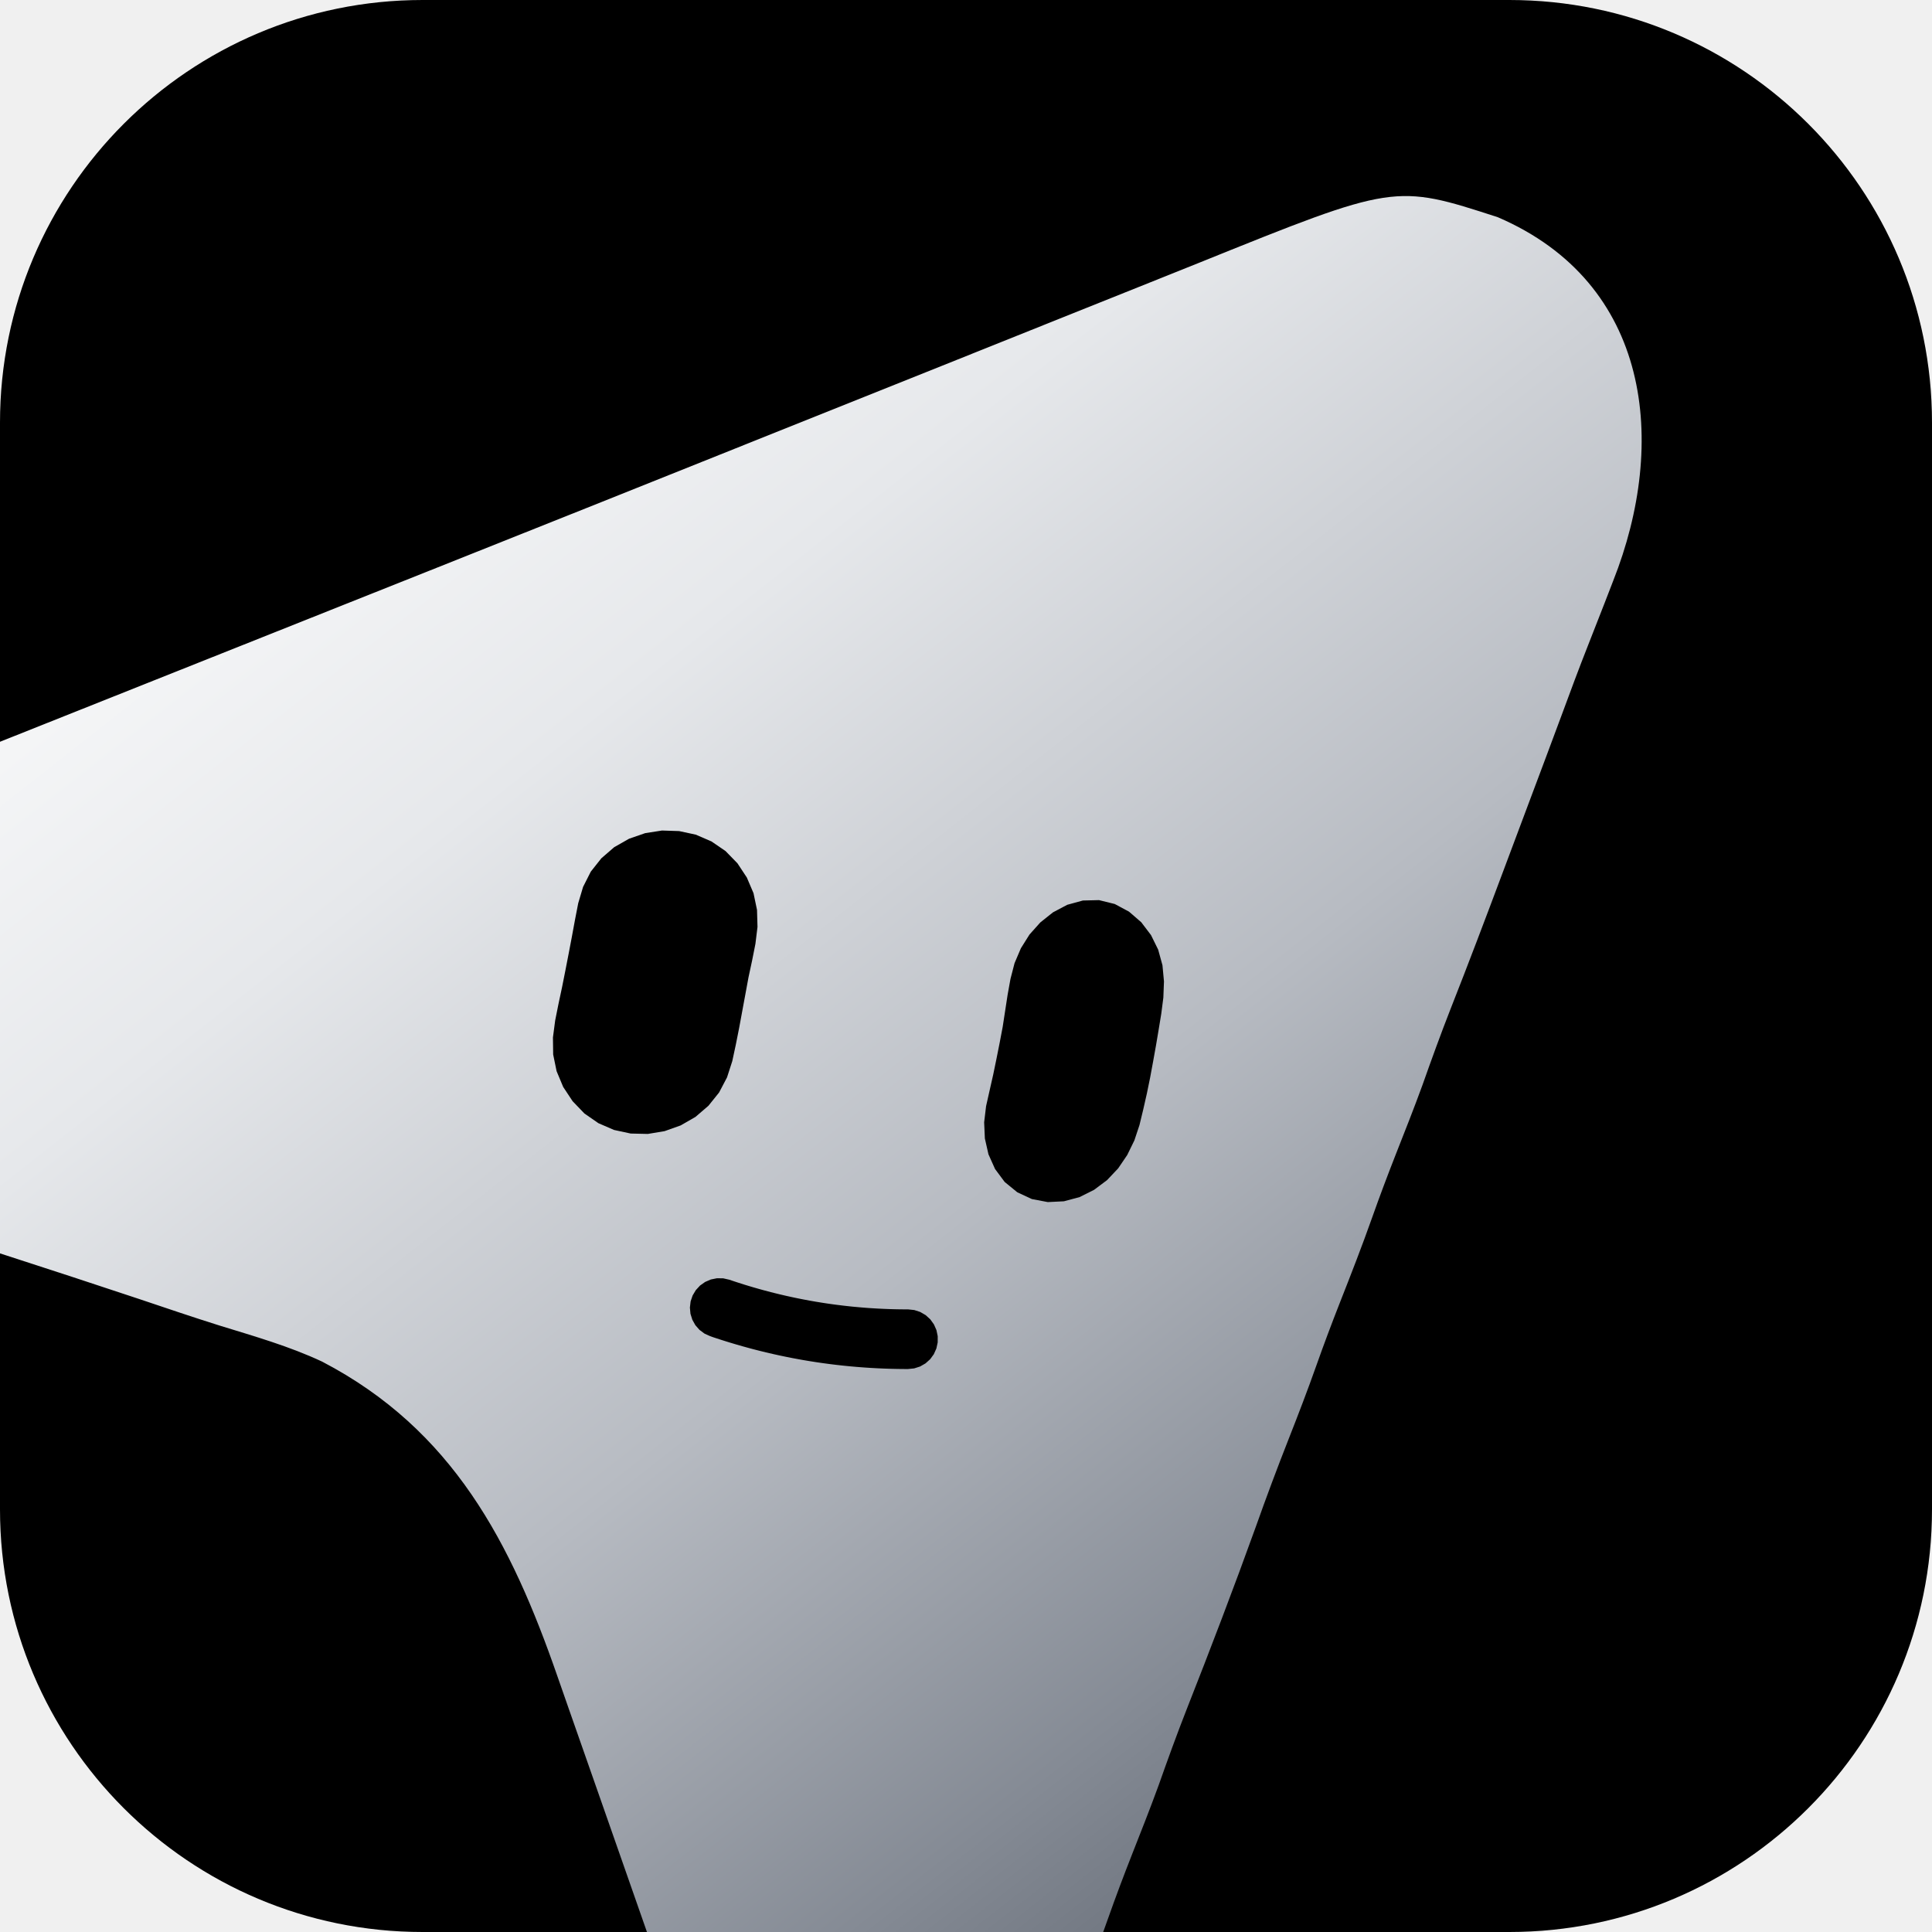
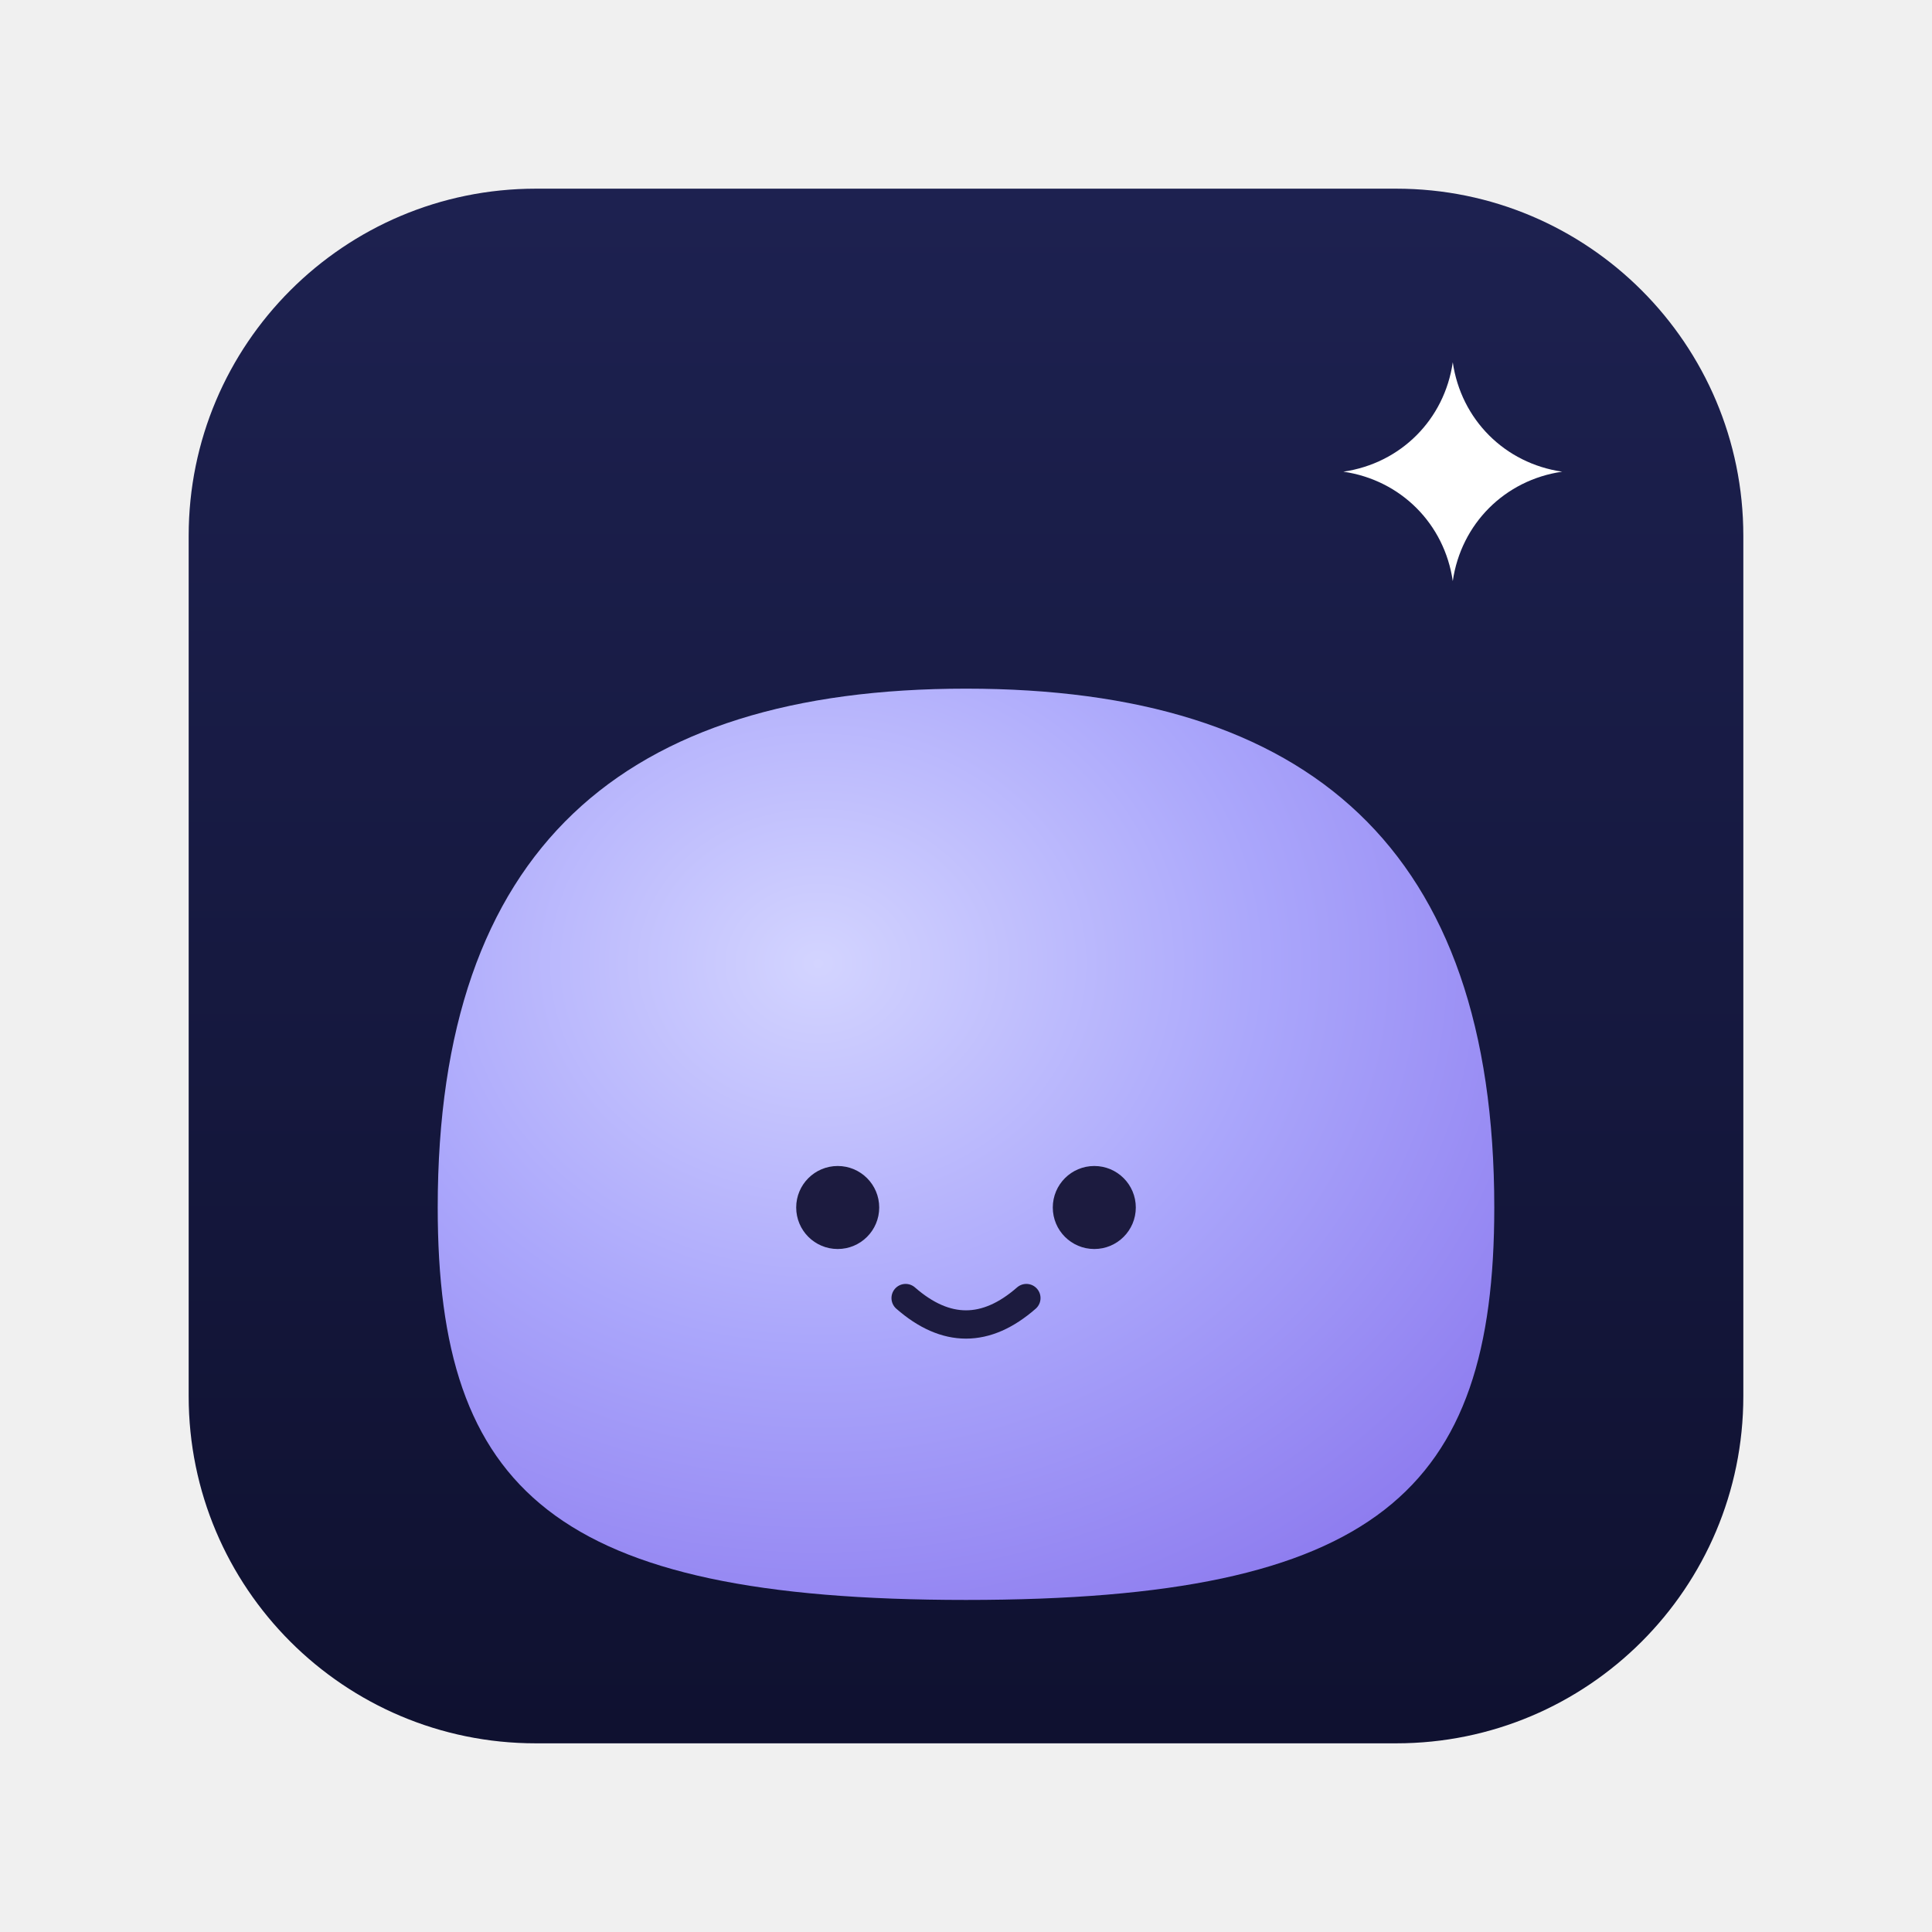
- <svg xmlns="http://www.w3.org/2000/svg" viewBox="0 0 1024 1024" role="img" aria-labelledby="title desc">
+ <svg xmlns="http://www.w3.org/2000/svg" viewBox="0 0 1024 1024" role="img" aria-label="ASTER">
  <defs>
-     <clipPath id="tile">
-       <rect width="1024" height="1024" rx="224" />
-     </clipPath>
-     <linearGradient id="mascot-grey" x1="18%" y1="10%" x2="84%" y2="94%">
-       <stop offset="0" stop-color="#FFFFFF" />
-       <stop offset="0.28" stop-color="#E6E8EB" />
-       <stop offset="0.58" stop-color="#B7BBC2" />
-       <stop offset="0.82" stop-color="#848A94" />
-       <stop offset="1" stop-color="#5B616B" />
+     <linearGradient id="aster-tile" x1="0" y1="0" x2="0" y2="1">
+       <stop offset="0" stop-color="#1d2150" />
+       <stop offset="1" stop-color="#0f1130" />
    </linearGradient>
+     <radialGradient id="aster-blob" cx="0.36" cy="0.3" r="0.85">
+       <stop offset="0" stop-color="#d3d4ff" />
+       <stop offset="0.5" stop-color="#aaa6fb" />
+       <stop offset="1" stop-color="#8b78ee" />
+     </radialGradient>
  </defs>
-   <g clip-path="url(#tile)">
-     <rect width="1024" height="1024" fill="#000000" />
-     <path fill="url(#mascot-grey)" fill-rule="evenodd" d="M 855.02 307.86 C 853.52 311.72 852.03 315.58 850.54 319.44 C 847.65 326.93 844.71 334.40 841.76 341.87 C 836.84 354.31 832.20 366.84 827.57 379.39 C 821.95 394.57 816.25 409.71 810.56 424.86 C 805.83 437.46 801.11 450.05 796.40 462.65 C 787.38 486.76 778.27 510.81 768.83 534.76 C 763.60 548.10 758.73 561.55 753.95 575.06 C 749.45 587.42 744.60 599.64 739.78 611.88 C 735.43 622.96 731.25 634.06 727.28 645.28 C 721.93 660.40 716.12 675.31 710.24 690.23 C 705.89 701.30 701.71 712.41 697.74 723.63 C 693.08 736.80 688.09 749.80 682.97 762.80 C 676.91 778.19 671.13 793.65 665.60 809.25 C 653.91 841.70 641.59 873.92 628.95 906.00 C 623.71 919.35 618.85 932.79 614.07 946.31 C 609.57 958.67 604.72 970.89 599.90 983.13 C 595.55 994.20 591.37 1005.31 587.40 1016.53 C 553.14 1112.62 553.14 1112.62 516.31 1130.67 C 484.93 1144.17 457.26 1148.81 424.19 1137.67 C 400.29 1127.05 375.46 1112.10 364.88 1086.92 C 364.25 1085.10 363.61 1083.28 362.96 1081.41 C 362.22 1079.31 361.48 1077.21 360.72 1075.05 C 359.54 1071.62 359.54 1071.62 358.33 1068.13 C 357.48 1065.70 356.63 1063.28 355.75 1060.79 C 353.91 1055.53 352.07 1050.26 350.24 1045.00 C 347.33 1036.64 344.40 1028.28 341.47 1019.93 C 333.12 996.17 324.81 972.41 316.52 948.64 C 311.44 934.09 306.34 919.55 301.23 905.02 C 299.29 899.50 297.37 893.99 295.45 888.47 C 270.91 817.76 240.19 757.92 170.76 721.70 C 153.30 713.50 134.62 708.21 116.24 702.53 C 101.98 698.05 87.84 693.23 73.67 688.47 C 50.38 680.71 27.06 673.07 3.70 665.52 C -1.79 663.74 -7.29 661.95 -12.78 660.17 C -23.39 656.72 -34.01 653.33 -44.64 649.96 C -82.46 637.86 -119.55 625.93 -140.31 589.31 C -154.81 554.43 -162.14 524.71 -148.01 488.11 C -134.11 458.09 -112.06 437.84 -81.52 425.66 C -78.53 424.47 -75.54 423.27 -72.47 422.04 C -69.20 420.74 -65.93 419.44 -62.56 418.10 C -59.04 416.70 -55.53 415.30 -52.02 413.89 C -42.38 410.04 -32.74 406.21 -23.10 402.37 C -12.74 398.25 -2.38 394.11 7.98 389.97 C 32.87 380.04 57.78 370.12 82.69 360.20 C 94.40 355.54 106.10 350.87 117.81 346.21 C 121.30 344.82 121.30 344.82 124.87 343.40 C 129.59 341.52 134.31 339.63 139.04 337.75 C 150.99 332.99 162.93 328.23 174.88 323.47 C 177.26 322.52 179.65 321.57 182.10 320.59 C 196.72 314.77 211.34 308.95 225.96 303.13 C 287.71 278.54 349.42 253.88 411.11 229.15 C 439.23 217.88 467.36 206.64 495.49 195.39 C 518.02 186.39 540.53 177.37 563.04 168.32 C 578.42 162.13 593.81 155.98 609.20 149.84 C 618.02 146.33 626.84 142.80 635.64 139.24 C 739.26 97.41 739.26 97.41 793.85 115.12 C 875.04 150.01 884.06 234.58 855.02 307.86 Z M 350.90 440.19 L 359.96 440.49 L 368.77 442.38 L 377.08 445.97 L 384.54 451.07 L 390.86 457.56 L 395.84 465.11 L 399.38 473.41 L 401.23 482.26 L 401.49 491.28 L 400.39 500.26 L 398.62 509.16 L 396.72 518.01 L 395.08 526.90 L 393.43 535.80 L 391.79 544.69 L 390.02 553.59 L 388.12 562.44 L 385.34 571.04 L 381.13 579.05 L 375.48 586.09 L 368.61 591.99 L 360.77 596.50 L 352.25 599.53 L 343.36 601.01 L 334.29 600.80 L 325.44 598.90 L 317.18 595.32 L 309.76 590.18 L 303.48 583.64 L 298.50 576.10 L 295.01 567.75 L 293.19 558.90 L 293.07 549.88 L 294.25 540.90 L 296.02 532.05 L 297.91 523.19 L 299.68 514.30 L 301.41 505.40 L 303.10 496.51 L 304.74 487.62 L 306.47 478.72 L 309.04 470.08 L 313.13 461.99 L 318.74 454.90 L 325.57 449.00 L 333.45 444.53 L 341.97 441.58 Z M 582.49 477.08 L 590.84 479.14 L 598.39 483.19 L 604.88 488.80 L 610.06 495.62 L 613.86 503.34 L 616.13 511.60 L 616.93 520.16 L 616.60 528.76 L 615.50 537.27 L 614.11 545.75 L 612.68 554.22 L 611.16 562.69 L 609.60 571.12 L 607.87 579.55 L 605.97 587.94 L 603.95 596.29 L 601.25 604.42 L 597.46 612.18 L 592.65 619.26 L 586.75 625.50 L 579.88 630.64 L 572.21 634.48 L 563.90 636.71 L 555.35 637.13 L 546.92 635.53 L 539.16 631.91 L 532.50 626.47 L 527.40 619.60 L 523.90 611.80 L 522.00 603.41 L 521.62 594.85 L 522.64 586.30 L 524.53 577.91 L 526.43 569.52 L 528.16 561.13 L 529.84 552.70 L 531.45 544.23 L 532.75 535.75 L 534.06 527.24 L 535.58 518.81 L 537.73 510.50 L 541.10 502.58 L 545.65 495.33 L 551.38 488.92 L 558.09 483.57 L 565.67 479.56 L 573.94 477.29 Z M 376.40 708.21 L 378.08 708.79 L 379.81 709.36 L 381.54 709.92 L 383.28 710.48 L 385.01 711.02 L 386.75 711.56 L 388.49 712.08 L 390.23 712.60 L 391.97 713.10 L 393.72 713.60 L 395.46 714.08 L 397.21 714.56 L 398.96 715.03 L 400.71 715.48 L 402.47 715.93 L 404.22 716.36 L 405.98 716.79 L 407.74 717.20 L 409.50 717.61 L 411.26 718.00 L 413.02 718.39 L 414.79 718.76 L 416.56 719.13 L 418.33 719.48 L 420.10 719.83 L 421.87 720.16 L 423.65 720.49 L 425.42 720.81 L 427.20 721.11 L 428.98 721.41 L 430.76 721.69 L 432.54 721.97 L 434.33 722.23 L 436.11 722.49 L 437.90 722.73 L 439.69 722.97 L 441.48 723.19 L 443.28 723.41 L 445.07 723.61 L 446.87 723.81 L 448.66 723.99 L 450.46 724.17 L 452.26 724.33 L 454.07 724.49 L 455.87 724.63 L 457.68 724.77 L 459.48 724.89 L 461.29 725.01 L 463.10 725.11 L 464.91 725.21 L 466.73 725.29 L 468.54 725.37 L 470.36 725.43 L 472.17 725.49 L 473.99 725.53 L 475.81 725.57 L 477.63 725.59 L 479.46 725.61 L 481.24 725.61 L 481.24 725.61 L 484.53 725.28 L 487.67 724.27 L 490.54 722.62 L 493.00 720.42 L 494.95 717.75 L 496.30 714.73 L 497.00 711.50 L 497.01 708.20 L 496.33 704.96 L 494.99 701.94 L 493.06 699.26 L 490.61 697.04 L 487.75 695.38 L 484.61 694.35 L 481.33 694.00 L 481.33 694.00 L 479.63 694.00 L 477.98 693.98 L 476.33 693.96 L 474.69 693.93 L 473.04 693.89 L 471.40 693.84 L 469.76 693.78 L 468.12 693.71 L 466.48 693.63 L 464.84 693.55 L 463.21 693.45 L 461.58 693.35 L 459.95 693.24 L 458.32 693.11 L 456.69 692.98 L 455.06 692.84 L 453.44 692.69 L 451.82 692.54 L 450.19 692.37 L 448.57 692.19 L 446.96 692.01 L 445.34 691.81 L 443.72 691.61 L 442.11 691.40 L 440.50 691.18 L 438.89 690.95 L 437.28 690.71 L 435.67 690.46 L 434.07 690.20 L 432.46 689.94 L 430.86 689.66 L 429.26 689.38 L 427.66 689.08 L 426.06 688.78 L 424.47 688.47 L 422.87 688.15 L 421.28 687.82 L 419.68 687.48 L 418.09 687.13 L 416.50 686.78 L 414.92 686.41 L 413.33 686.04 L 411.75 685.65 L 410.16 685.26 L 408.58 684.86 L 407.00 684.45 L 405.42 684.03 L 403.84 683.60 L 402.26 683.16 L 400.69 682.71 L 399.11 682.26 L 397.54 681.79 L 395.97 681.32 L 394.40 680.84 L 392.83 680.34 L 391.26 679.84 L 389.70 679.33 L 388.13 678.81 L 386.53 678.27 L 386.53 678.27 L 383.31 677.54 L 380.00 677.50 L 376.76 678.15 L 373.73 679.46 L 371.03 681.37 L 368.79 683.80 L 367.10 686.64 L 366.04 689.77 L 365.66 693.05 L 365.96 696.34 L 366.95 699.49 L 368.56 702.38 L 370.74 704.86 L 373.39 706.83 L 376.40 708.21 Z" />
-   </g>
+   <rect x="100" y="100" width="824" height="824" rx="184" fill="url(#aster-tile)" />
+   <path d="M232,640C232,450 330,365 512,365C694,365 792,450 792,640C792,790 730,848 512,848C294,848 232,790 232,640Z" fill="url(#aster-blob)" />
+   <circle cx="444" cy="640" r="22" fill="#1c1b3f" />
+   <circle cx="580" cy="640" r="22" fill="#1c1b3f" />
+   <path d="M480,688Q512,716 544,688" fill="none" stroke="#1c1b3f" stroke-width="15" stroke-linecap="round" />
+   <path d="M16,1.5C17.1,9.1 22.9,14.9 30.5,16C22.9,17.1 17.1,22.9 16,30.5C14.9,22.9 9.1,17.1 1.5,16C9.1,14.9 14.9,9.1 16,1.5Z" fill="#ffffff" transform="translate(706 186) scale(4)" />
</svg>
